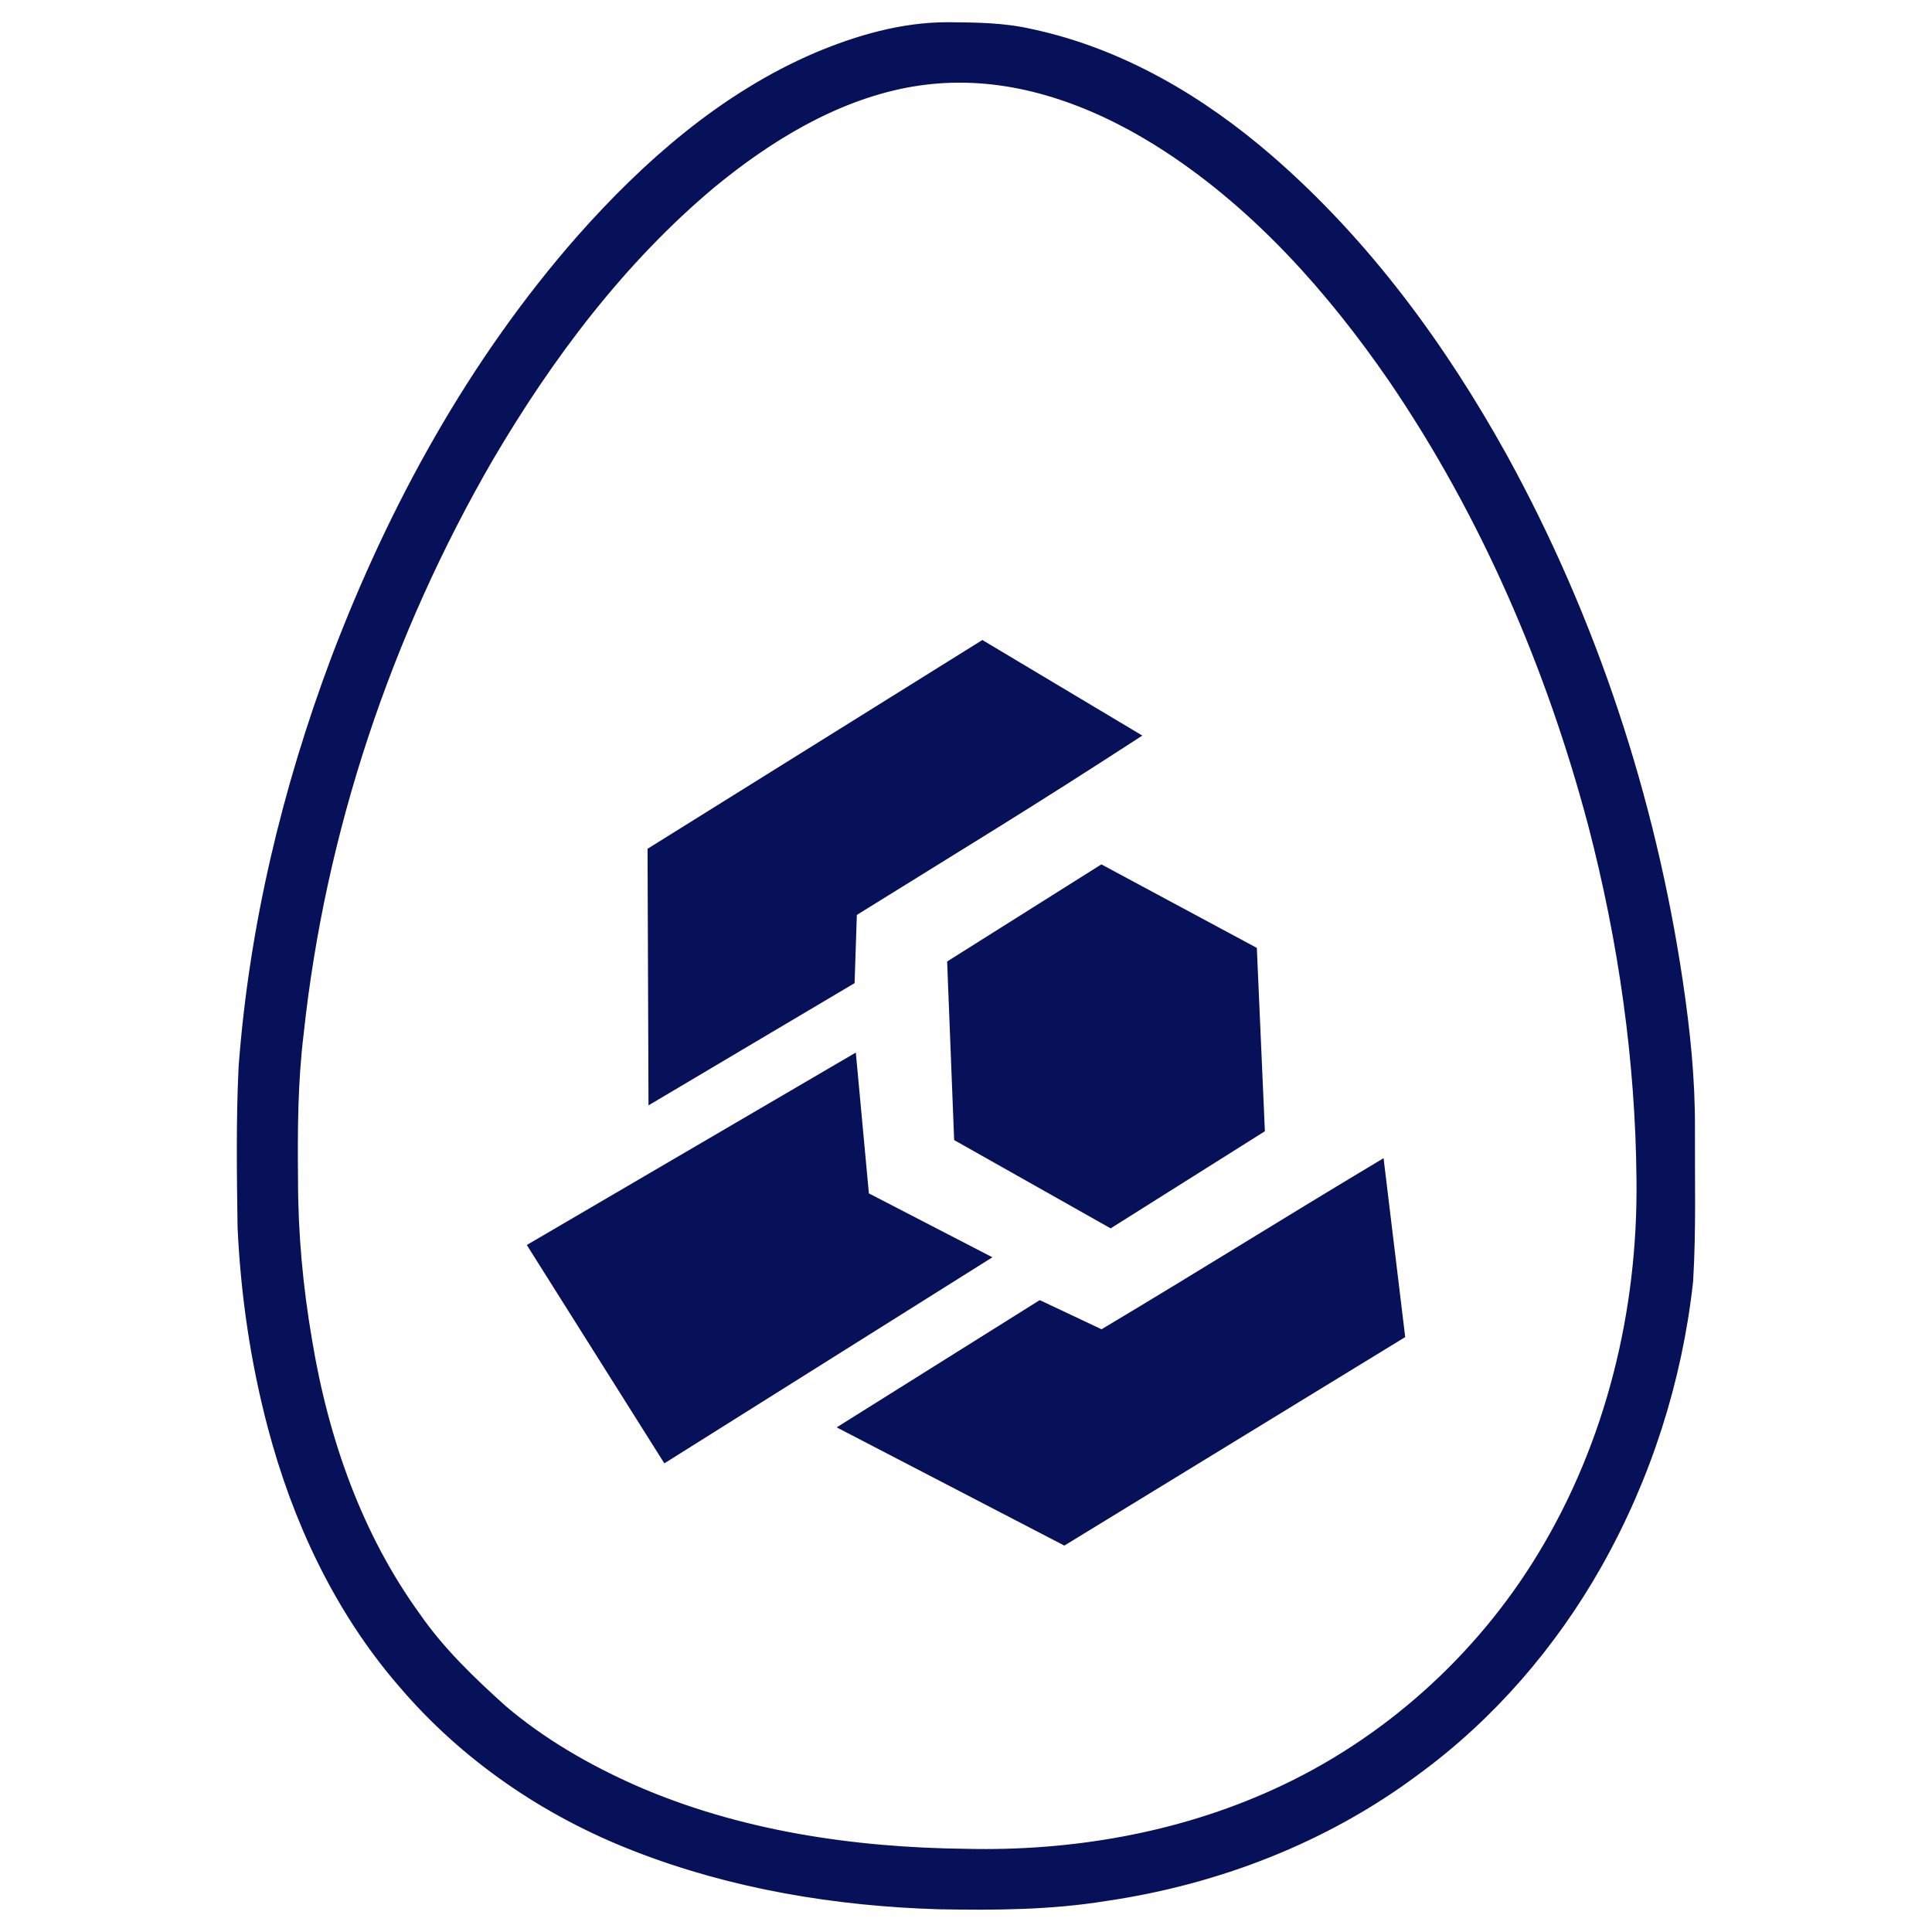
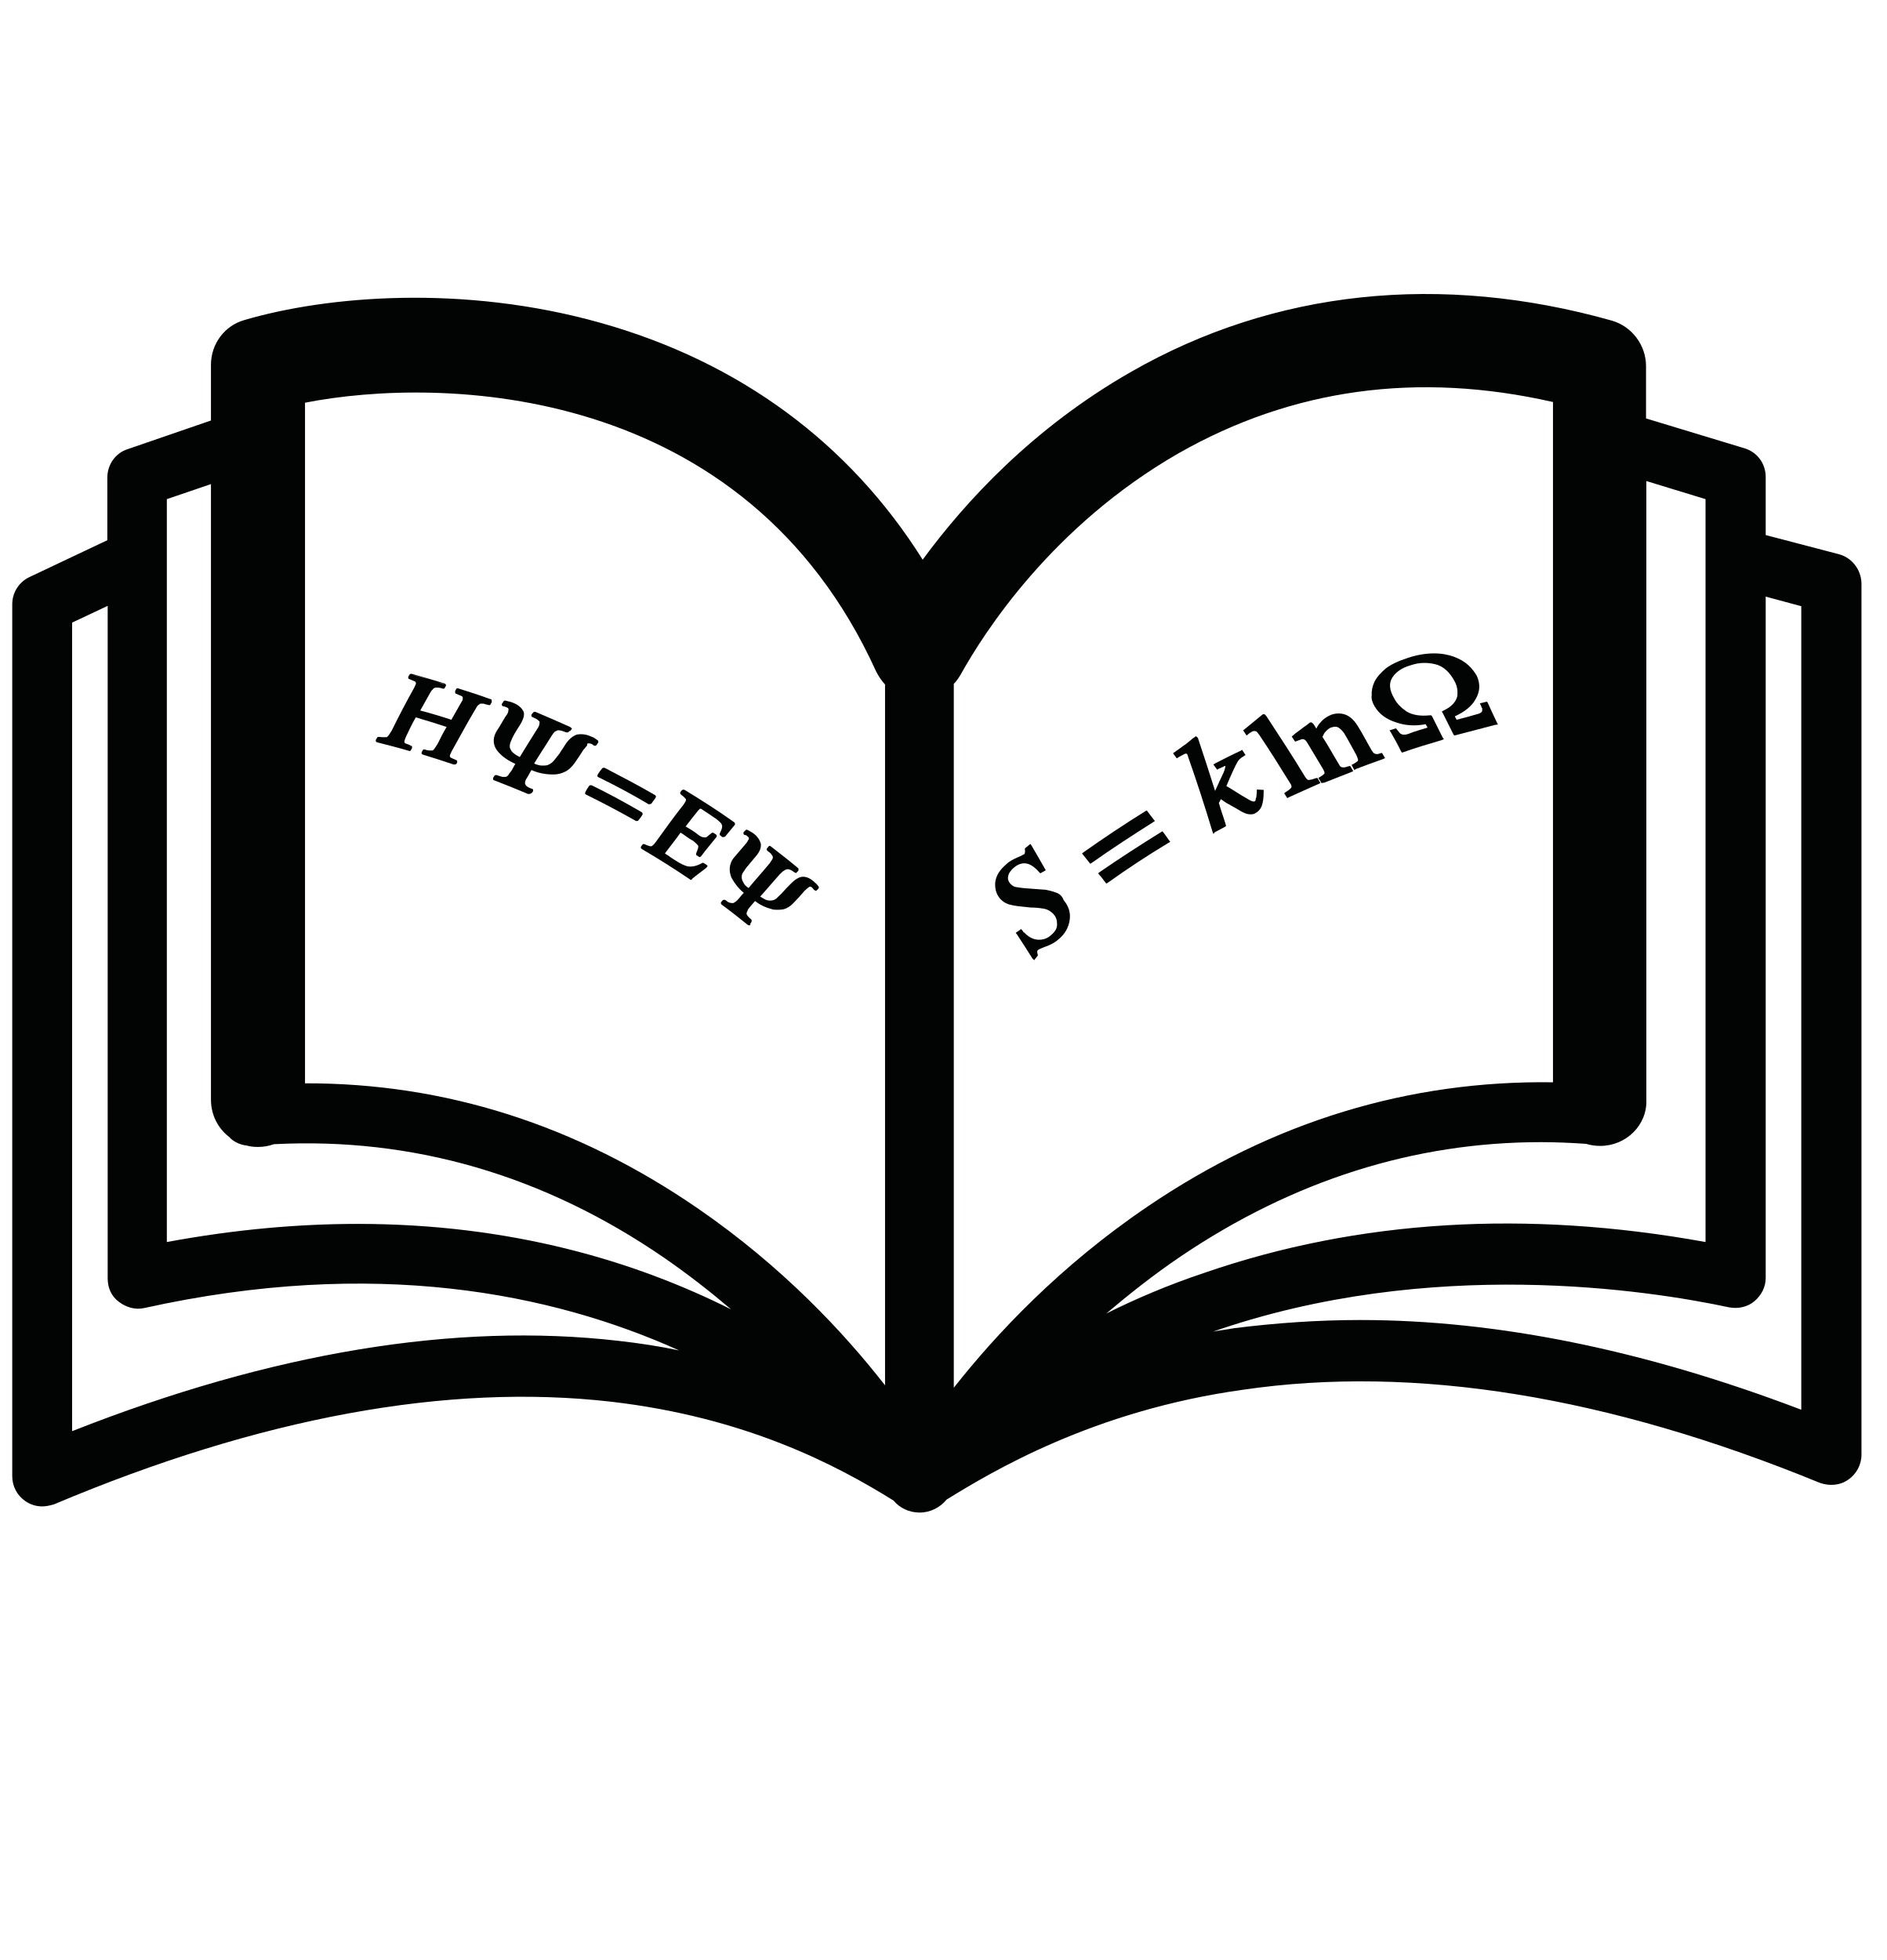
- <svg xmlns="http://www.w3.org/2000/svg" width="30px" height="30px" viewBox="0 0 30 30" version="1.1">
-   <g id="surface1">
-     <path style="fill-rule:nonzero;fill:rgb(2.745%,6.667%,34.902%);fill-opacity:1;stroke-width:41.575;stroke-linecap:butt;stroke-linejoin:miter;stroke:rgb(2.745%,6.667%,34.902%);stroke-opacity:1;stroke-miterlimit:4;" d="M 1061.945 40.186 C 1023.399 40.186 985.759 51.297 950.613 66.035 C 869.212 100.954 801.642 160.588 743.822 225.891 C 647.908 335.182 577.164 464.2 525.92 599.113 C 482.158 715.66 452.908 838.103 443.611 962.132 C 441.344 1009.522 442.024 1057.139 442.704 1104.755 C 445.425 1163.936 454.041 1223.116 469.233 1280.709 C 490.774 1362.338 527.28 1441.245 583.286 1505.867 C 637.478 1569.583 708.449 1618.106 786.903 1648.49 C 871.706 1681.595 963.538 1696.787 1054.463 1699.508 C 1103.893 1700.415 1153.097 1700.188 1201.847 1692.252 C 1299.801 1677.967 1394.807 1641.234 1473.941 1582.054 C 1539.697 1533.984 1593.663 1471.175 1633.343 1400.884 C 1676.425 1324.471 1703.634 1239.442 1713.157 1152.598 C 1715.878 1107.249 1714.518 1061.673 1714.745 1016.098 C 1714.971 972.789 1710.436 929.935 1704.088 887.08 C 1679.826 723.823 1627.448 564.421 1547.633 419.304 C 1493.441 321.577 1426.098 229.519 1340.842 155.6 C 1281.435 104.129 1211.37 62.407 1133.37 45.855 C 1110.015 40.413 1085.98 40.413 1061.945 40.186 Z M 1071.468 53.111 C 1142.666 52.657 1211.37 80.547 1270.097 119.094 C 1353.313 173.739 1420.656 249.472 1476.662 330.647 C 1561.238 454.677 1621.099 593.898 1659.419 738.108 C 1687.082 844.225 1702.727 953.516 1703.634 1063.034 C 1704.995 1183.889 1675.291 1306.332 1612.029 1410.408 C 1553.982 1506.321 1466.459 1585.001 1363.516 1631.484 C 1274.632 1671.845 1175.998 1688.851 1078.498 1686.583 C 974.422 1685.449 868.985 1669.804 773.299 1628.083 C 729.083 1608.583 686.682 1584.094 649.949 1552.804 C 620.699 1526.501 591.902 1498.838 569.455 1466.414 C 514.809 1391.134 483.518 1301.343 468.553 1210.418 C 460.163 1161.668 455.629 1112.238 455.629 1062.807 C 455.175 1018.138 455.402 973.47 460.844 929.028 C 480.571 744.457 540.885 564.195 634.304 402.979 C 688.949 310.013 754.932 222.263 838.148 152.425 C 890.979 108.89 952.201 71.477 1020.451 58.099 C 1037.23 54.925 1054.236 53.111 1071.468 53.111 Z M 1071.468 53.111 " transform="matrix(0.0172275,0,0,0.0172275,-3.579805,0.0108136)" />
-     <path style=" stroke:none;fill-rule:evenodd;fill:rgb(2.745%,6.667%,34.902%);fill-opacity:1;" d="M 14.816 17.703 L 14.707 14.93 L 17.102 13.422 L 19.516 14.719 L 19.641 17.566 L 17.246 19.074 Z M 14.816 17.703 " />
-     <path style=" stroke:none;fill-rule:evenodd;fill:rgb(2.745%,6.667%,34.902%);fill-opacity:1;" d="M 10.07 17.164 L 10.055 13.18 L 15.254 9.938 L 17.738 11.422 C 15.945 12.586 15.121 13.078 13.305 14.207 L 13.27 15.266 Z M 10.07 17.164 " />
-     <path style=" stroke:none;fill-rule:evenodd;fill:rgb(2.745%,6.667%,34.902%);fill-opacity:1;" d="M 10.316 22.723 L 8.18 19.332 L 13.289 16.344 L 13.492 18.531 L 15.41 19.523 Z M 10.316 22.723 " />
-     <path style=" stroke:none;fill-rule:evenodd;fill:rgb(2.745%,6.667%,34.902%);fill-opacity:1;" d="M 12.992 22.164 L 16.527 24 L 21.82 20.762 L 21.484 17.984 C 19.652 19.082 18.938 19.543 17.105 20.641 L 16.145 20.188 Z M 12.992 22.164 " />
-   </g>
+ <svg xmlns="http://www.w3.org/2000/svg" width="77" height="80" viewBox="0 0 77 80" fill="none">
+   <path d="M75.061 22.621L72.073 21.839V19.466C72.073 18.922 71.725 18.447 71.194 18.293L67.188 17.079V14.943C67.188 14.091 66.615 13.323 65.791 13.086C58.811 11.118 52.013 11.83 46.164 15.18C42.157 17.47 39.393 20.485 37.662 22.844C34.66 18.07 30.179 14.775 24.539 13.184C18.899 11.592 13.329 12.081 9.993 13.058C9.169 13.282 8.611 14.036 8.611 14.887V17.163L5.205 18.335C4.716 18.489 4.381 18.963 4.381 19.494V22.049L1.198 23.556C0.779 23.752 0.5 24.184 0.5 24.659V60.258C0.5 60.662 0.695 61.039 1.044 61.277C1.254 61.416 1.477 61.486 1.728 61.486C1.882 61.486 2.064 61.444 2.203 61.402C10.607 57.856 18.271 56.446 24.958 57.214C30.458 57.856 34.144 59.797 36.475 61.249C36.727 61.556 37.117 61.737 37.536 61.737C37.983 61.737 38.374 61.528 38.639 61.207C40.454 60.09 44.6 57.577 50.728 56.726C57.751 55.693 65.666 56.991 74.279 60.523C74.67 60.662 75.103 60.634 75.438 60.397C75.773 60.174 75.982 59.783 75.982 59.378V23.808C75.968 23.249 75.591 22.761 75.061 22.621ZM25.251 54.729C18.578 53.962 11.082 55.204 2.943 58.415V25.413L4.395 24.729V52.175C4.395 52.565 4.548 52.914 4.856 53.138C5.149 53.361 5.526 53.473 5.889 53.389C15.284 51.309 22.515 52.775 27.722 55.12C26.941 54.953 26.117 54.827 25.251 54.729ZM14.6 49.955C12.185 49.955 9.602 50.178 6.81 50.695V20.373L8.611 19.759V44.887C8.611 45.53 8.918 46.088 9.393 46.437C9.393 46.437 9.393 46.437 9.393 46.451C9.574 46.618 9.811 46.73 10.077 46.758C10.216 46.8 10.37 46.814 10.537 46.814C10.761 46.814 10.984 46.772 11.18 46.702C16.833 46.409 22.194 47.959 27.108 51.337C28.099 52.021 29.007 52.733 29.844 53.445C25.949 51.49 20.896 49.955 14.6 49.955ZM28.49 49.327C23.52 45.907 18.146 44.203 12.45 44.217V16.437C18.006 15.348 30.403 15.599 35.763 27.409C35.861 27.605 35.987 27.786 36.126 27.94V56.544C34.451 54.394 31.938 51.7 28.49 49.327ZM38.932 56.642V27.912C39.044 27.8 39.128 27.675 39.211 27.535C40.175 25.804 42.953 21.462 48.104 18.503C52.739 15.864 57.862 15.152 63.39 16.409V44.175C57.527 44.092 51.971 45.767 46.848 49.243C43.26 51.672 40.649 54.464 38.932 56.642ZM45.158 53.612C46.08 52.831 47.099 52.021 48.216 51.267C52.795 48.182 57.722 46.618 62.902 46.618C63.516 46.618 64.13 46.646 64.745 46.688C64.926 46.744 65.121 46.772 65.317 46.772C66.378 46.772 67.243 45.92 67.201 44.887V19.634L69.617 20.373V50.695C62.315 49.369 55.433 49.787 49.165 51.951C47.699 52.44 46.359 53.012 45.158 53.612ZM73.511 57.535C67.132 55.106 61.115 53.878 55.517 53.878C53.772 53.878 52.041 54.003 50.366 54.213C50.072 54.269 49.793 54.297 49.514 54.352C58.393 51.267 67.313 52.663 70.58 53.361C70.943 53.431 71.334 53.347 71.613 53.11C71.892 52.873 72.073 52.538 72.073 52.161V24.352L73.525 24.743V57.535H73.511Z" fill="#020303" />
+   <path d="M20.029 28.54C20.015 28.526 20.002 28.526 19.988 28.526C19.569 28.372 19.136 28.233 18.689 28.093C18.675 28.093 18.647 28.093 18.634 28.107C18.619 28.121 18.605 28.163 18.592 28.177L18.578 28.219C18.578 28.233 18.578 28.261 18.578 28.275C18.578 28.289 18.592 28.317 18.619 28.317C18.703 28.358 18.759 28.372 18.815 28.4C18.871 28.414 18.885 28.456 18.885 28.456C18.885 28.456 18.899 28.47 18.885 28.526C18.885 28.54 18.885 28.54 18.885 28.554V28.568C18.871 28.596 18.857 28.624 18.829 28.666C18.689 28.903 18.564 29.14 18.424 29.378C18.005 29.238 17.573 29.112 17.154 29.001C17.279 28.777 17.419 28.526 17.545 28.303C17.586 28.233 17.614 28.177 17.656 28.149C17.698 28.093 17.726 28.079 17.74 28.079C17.754 28.065 17.796 28.065 17.866 28.065C17.922 28.065 17.991 28.079 18.075 28.107C18.117 28.121 18.145 28.107 18.159 28.065L18.201 27.995C18.201 27.982 18.201 27.954 18.201 27.94C18.187 27.926 18.159 27.898 18.145 27.898C17.712 27.758 17.251 27.633 16.819 27.507C16.763 27.493 16.735 27.507 16.707 27.549L16.665 27.619C16.665 27.633 16.665 27.66 16.665 27.674C16.665 27.688 16.679 27.716 16.707 27.716C16.791 27.758 16.847 27.772 16.902 27.8C16.958 27.814 16.972 27.856 16.972 27.856C16.972 27.856 16.986 27.87 16.972 27.926C16.958 27.968 16.93 28.009 16.902 28.079C16.581 28.652 16.274 29.238 15.995 29.81C15.939 29.894 15.911 29.95 15.869 30.006C15.828 30.062 15.8 30.076 15.8 30.076C15.8 30.09 15.758 30.09 15.688 30.09C15.632 30.09 15.548 30.09 15.464 30.076C15.423 30.076 15.395 30.09 15.381 30.131L15.339 30.201C15.339 30.215 15.339 30.243 15.339 30.257C15.353 30.271 15.381 30.299 15.395 30.299C15.828 30.411 16.274 30.522 16.693 30.648C16.735 30.662 16.763 30.648 16.777 30.606L16.819 30.536C16.819 30.522 16.819 30.494 16.819 30.48C16.819 30.466 16.805 30.439 16.777 30.439C16.693 30.397 16.637 30.369 16.581 30.355C16.526 30.341 16.512 30.313 16.512 30.299C16.512 30.299 16.498 30.285 16.512 30.229C16.526 30.173 16.553 30.117 16.581 30.048C16.707 29.782 16.833 29.517 16.972 29.28C17.391 29.405 17.81 29.531 18.229 29.671C18.103 29.88 17.977 30.131 17.866 30.355C17.81 30.439 17.782 30.494 17.74 30.55C17.698 30.606 17.684 30.62 17.67 30.62C17.67 30.634 17.628 30.634 17.558 30.634C17.489 30.634 17.419 30.62 17.335 30.592C17.293 30.578 17.265 30.592 17.251 30.634L17.209 30.704C17.209 30.718 17.209 30.746 17.209 30.76C17.224 30.774 17.251 30.802 17.265 30.802C17.684 30.927 18.103 31.067 18.522 31.206H18.536C18.55 31.206 18.592 31.192 18.619 31.192L18.661 31.123C18.661 31.109 18.661 31.081 18.661 31.067C18.661 31.053 18.647 31.025 18.619 31.025C18.55 30.983 18.48 30.969 18.438 30.941C18.382 30.927 18.368 30.885 18.368 30.885C18.368 30.885 18.354 30.871 18.368 30.816C18.382 30.774 18.41 30.732 18.438 30.662C18.759 30.09 19.08 29.489 19.415 28.931C19.457 28.861 19.485 28.805 19.527 28.777C19.583 28.735 19.597 28.721 19.611 28.721C19.625 28.721 19.666 28.721 19.736 28.721C19.792 28.735 19.862 28.763 19.946 28.777C19.988 28.791 20.015 28.777 20.029 28.735L20.071 28.666C20.071 28.652 20.071 28.624 20.071 28.61C20.071 28.554 20.057 28.54 20.029 28.54ZM18.285 30.732C18.27 30.76 18.27 30.774 18.27 30.802C18.27 30.774 18.285 30.76 18.285 30.732ZM18.131 27.926H18.117C18.033 27.898 17.949 27.87 17.866 27.856C17.949 27.87 18.047 27.884 18.131 27.926ZM17.545 27.744C17.293 27.674 17.042 27.605 16.805 27.535C17.056 27.591 17.293 27.674 17.545 27.744ZM16.721 30.508C16.735 30.494 16.735 30.48 16.749 30.453C16.749 30.453 16.749 30.453 16.763 30.453L16.721 30.508Z" fill="#020303" />
+   <path d="M23.995 30.341C24.037 30.341 24.079 30.341 24.12 30.355C24.176 30.369 24.204 30.411 24.232 30.425C24.246 30.439 24.288 30.439 24.302 30.439C24.316 30.439 24.344 30.425 24.358 30.397L24.414 30.313C24.428 30.299 24.428 30.271 24.414 30.243C24.414 30.229 24.414 30.229 24.414 30.229C24.358 30.187 24.288 30.145 24.232 30.104C24.093 30.048 23.981 29.992 23.855 29.978C23.758 29.964 23.66 29.964 23.576 29.978C23.562 29.978 23.562 29.978 23.562 29.978C23.381 30.034 23.213 30.173 23.06 30.411C22.99 30.536 22.906 30.634 22.836 30.76C22.766 30.843 22.697 30.941 22.627 31.025C22.557 31.109 22.487 31.165 22.403 31.206C22.334 31.248 22.222 31.248 22.124 31.248C22.041 31.248 21.929 31.221 21.803 31.165C22.026 30.788 22.278 30.425 22.515 30.034C22.571 29.95 22.613 29.88 22.669 29.852C22.697 29.838 22.724 29.824 22.752 29.811C22.808 29.797 22.906 29.811 23.115 29.894C23.129 29.894 23.157 29.894 23.171 29.894C23.185 29.894 23.213 29.88 23.227 29.852L23.241 29.838C23.241 29.838 23.255 29.838 23.269 29.838C23.283 29.838 23.283 29.838 23.283 29.824C23.297 29.811 23.325 29.769 23.339 29.755C23.353 29.741 23.339 29.713 23.325 29.713C23.311 29.713 23.311 29.699 23.297 29.699C23.297 29.685 23.283 29.685 23.269 29.671C22.808 29.462 22.32 29.252 21.859 29.057C21.817 29.043 21.775 29.057 21.747 29.099L21.692 29.168C21.692 29.182 21.692 29.21 21.692 29.224C21.692 29.238 21.705 29.266 21.733 29.266C21.817 29.308 21.887 29.336 21.943 29.378C21.999 29.42 22.012 29.448 22.026 29.462C22.026 29.475 22.026 29.517 22.012 29.587C21.999 29.643 21.957 29.713 21.901 29.797C21.677 30.145 21.44 30.536 21.217 30.899C21.077 30.83 20.994 30.774 20.924 30.704C20.91 30.69 20.896 30.676 20.882 30.662C20.854 30.606 20.826 30.564 20.812 30.522C20.798 30.439 20.812 30.341 20.854 30.257C20.896 30.145 20.938 30.062 20.994 29.964C21.063 29.838 21.147 29.713 21.217 29.601C21.356 29.378 21.426 29.182 21.37 29.043C21.356 29.015 21.343 29.001 21.328 28.973C21.245 28.847 21.105 28.735 20.854 28.652C20.784 28.638 20.7 28.61 20.631 28.596C20.589 28.596 20.561 28.596 20.547 28.638L20.491 28.722C20.477 28.735 20.477 28.777 20.491 28.791C20.491 28.805 20.533 28.833 20.547 28.833C20.589 28.833 20.631 28.847 20.686 28.875C20.742 28.889 20.756 28.931 20.756 28.945C20.756 28.959 20.756 29.001 20.742 29.057C20.728 29.113 20.686 29.182 20.631 29.252C20.505 29.448 20.407 29.643 20.282 29.824C20.17 30.006 20.142 30.16 20.156 30.299C20.17 30.439 20.226 30.564 20.337 30.69C20.519 30.899 20.756 31.053 21.035 31.179C20.98 31.262 20.952 31.332 20.896 31.43C20.84 31.514 20.784 31.57 20.756 31.625C20.714 31.681 20.686 31.695 20.645 31.709C20.603 31.709 20.561 31.709 20.505 31.709C20.449 31.695 20.365 31.667 20.282 31.639C20.226 31.625 20.198 31.639 20.17 31.681L20.128 31.751C20.128 31.765 20.128 31.793 20.128 31.807C20.128 31.821 20.142 31.849 20.17 31.849C20.645 32.03 21.091 32.212 21.552 32.407C21.566 32.407 21.566 32.407 21.594 32.407C21.636 32.407 21.663 32.393 21.705 32.365L21.761 32.295C21.761 32.281 21.761 32.254 21.761 32.239C21.761 32.226 21.747 32.198 21.719 32.198C21.51 32.128 21.454 32.058 21.44 32.002C21.426 31.988 21.426 31.946 21.44 31.89C21.454 31.835 21.496 31.765 21.552 31.681C21.594 31.597 21.636 31.528 21.692 31.43C21.971 31.555 22.264 31.611 22.585 31.611C22.766 31.611 22.92 31.57 23.06 31.5C23.213 31.43 23.339 31.304 23.45 31.151C23.576 30.969 23.702 30.788 23.813 30.606C23.869 30.536 23.925 30.481 23.967 30.425C23.967 30.355 23.981 30.341 23.995 30.341Z" fill="#020303" />
+   <path d="M29.55 34.166C29.564 34.152 29.578 34.152 29.578 34.152H29.592C29.606 34.152 29.606 34.152 29.606 34.138C29.732 33.985 29.872 33.817 29.997 33.664C30.011 33.65 29.997 33.622 29.997 33.622V33.608C29.997 33.594 29.983 33.566 29.955 33.552C29.313 33.091 28.629 32.658 27.945 32.24C27.903 32.226 27.861 32.226 27.833 32.254L27.778 32.323C27.764 32.337 27.764 32.365 27.764 32.379C27.764 32.393 27.778 32.421 27.805 32.435C27.861 32.491 27.917 32.519 27.945 32.561C27.987 32.603 28.001 32.617 28.001 32.63C28.001 32.63 28.001 32.672 27.987 32.7C27.973 32.742 27.931 32.784 27.903 32.84C27.512 33.328 27.135 33.859 26.772 34.362C26.717 34.431 26.689 34.473 26.647 34.501C26.605 34.543 26.577 34.543 26.577 34.543C26.577 34.543 26.535 34.543 26.493 34.529C26.437 34.515 26.382 34.487 26.312 34.459C26.27 34.445 26.242 34.445 26.228 34.473L26.172 34.543C26.158 34.557 26.158 34.585 26.158 34.599C26.158 34.613 26.172 34.641 26.2 34.655C26.87 35.046 27.526 35.464 28.169 35.897C28.169 35.911 28.182 35.911 28.21 35.911C28.224 35.911 28.238 35.911 28.252 35.869C28.434 35.716 28.615 35.59 28.811 35.437L28.825 35.422L28.838 35.409C28.852 35.395 28.88 35.367 28.88 35.353C28.88 35.339 28.866 35.311 28.838 35.297L28.727 35.227C28.713 35.213 28.671 35.213 28.657 35.227C28.434 35.353 28.252 35.381 28.113 35.367C27.973 35.353 27.778 35.255 27.54 35.102C27.429 35.032 27.345 34.976 27.275 34.92C27.191 34.864 27.149 34.85 27.149 34.836V34.822C27.149 34.822 27.163 34.808 27.191 34.766C27.387 34.501 27.596 34.25 27.778 33.985C27.847 34.026 27.917 34.068 27.987 34.124C28.085 34.194 28.182 34.264 28.294 34.32C28.364 34.376 28.42 34.431 28.448 34.459C28.489 34.501 28.503 34.529 28.503 34.529C28.503 34.543 28.503 34.585 28.489 34.641C28.476 34.683 28.448 34.752 28.42 34.822C28.406 34.864 28.406 34.892 28.434 34.906C28.434 34.92 28.434 34.92 28.448 34.92C28.489 34.934 28.503 34.962 28.531 34.976C28.545 34.99 28.573 34.976 28.587 34.976C28.587 34.976 28.587 34.962 28.601 34.962C28.615 34.962 28.615 34.948 28.629 34.934C28.825 34.669 29.034 34.431 29.243 34.166C29.257 34.152 29.257 34.124 29.257 34.11C29.257 34.096 29.243 34.068 29.215 34.054L29.132 33.999C29.118 33.985 29.062 33.985 29.048 33.999C28.992 34.054 28.936 34.082 28.894 34.124C28.852 34.166 28.825 34.18 28.783 34.18C28.769 34.18 28.727 34.18 28.671 34.166C28.615 34.152 28.545 34.11 28.476 34.054C28.322 33.929 28.154 33.831 27.987 33.733C28.154 33.51 28.322 33.301 28.503 33.077C28.517 33.063 28.545 33.035 28.559 33.021C28.573 33.007 28.573 33.007 28.587 33.007C28.601 33.007 28.615 33.021 28.629 33.021C28.811 33.133 28.964 33.245 29.132 33.356C29.243 33.426 29.327 33.496 29.383 33.552C29.453 33.622 29.467 33.664 29.467 33.678C29.481 33.719 29.481 33.747 29.467 33.803C29.453 33.873 29.411 33.943 29.383 34.013C29.369 34.054 29.369 34.082 29.397 34.096L29.481 34.166C29.523 34.166 29.537 34.166 29.55 34.166ZM28.964 34.194C28.964 34.208 28.964 34.208 28.964 34.194C28.95 34.208 28.964 34.208 28.964 34.194C28.964 34.194 28.964 34.208 28.964 34.194Z" fill="#020303" />
+   <path d="M33.417 36.19C33.376 36.134 33.334 36.078 33.278 36.036C33.096 35.855 32.929 35.785 32.775 35.785C32.622 35.785 32.44 35.897 32.245 36.106C32.133 36.218 32.049 36.302 31.965 36.4C31.896 36.483 31.812 36.553 31.742 36.623C31.686 36.693 31.603 36.735 31.533 36.748C31.463 36.763 31.379 36.763 31.282 36.735C31.212 36.707 31.128 36.651 31.03 36.595C31.296 36.302 31.561 35.981 31.826 35.688C31.896 35.618 31.952 35.562 32.007 35.534C32.063 35.492 32.119 35.478 32.147 35.478C32.217 35.478 32.287 35.506 32.384 35.576C32.398 35.59 32.412 35.59 32.426 35.604C32.44 35.618 32.44 35.618 32.454 35.618C32.468 35.618 32.468 35.632 32.482 35.632H32.496C32.496 35.632 32.51 35.632 32.51 35.618L32.524 35.604L32.58 35.548C32.594 35.534 32.594 35.506 32.594 35.492C32.594 35.478 32.594 35.45 32.58 35.436C32.231 35.143 31.84 34.836 31.477 34.557C31.435 34.515 31.393 34.515 31.365 34.557L31.309 34.627C31.296 34.641 31.296 34.669 31.296 34.682C31.309 34.696 31.309 34.724 31.337 34.738C31.407 34.794 31.463 34.822 31.491 34.878C31.533 34.934 31.547 34.962 31.547 34.989C31.547 35.004 31.547 35.045 31.505 35.101C31.463 35.157 31.435 35.227 31.365 35.297C31.1 35.618 30.821 35.925 30.556 36.246C30.444 36.176 30.374 36.092 30.346 36.023C30.29 35.939 30.276 35.869 30.276 35.799C30.276 35.771 30.276 35.729 30.29 35.688C30.304 35.66 30.318 35.618 30.346 35.59C30.402 35.506 30.458 35.408 30.542 35.325C30.625 35.213 30.723 35.115 30.807 35.004C30.974 34.822 31.058 34.654 31.058 34.515C31.058 34.487 31.058 34.473 31.058 34.445C31.016 34.291 30.919 34.124 30.709 33.984C30.639 33.943 30.584 33.915 30.514 33.873C30.472 33.859 30.444 33.873 30.43 33.887L30.36 33.956C30.346 33.97 30.346 34.012 30.346 34.026C30.36 34.068 30.388 34.082 30.402 34.082C30.444 34.082 30.472 34.096 30.514 34.138C30.57 34.18 30.57 34.208 30.57 34.222C30.57 34.222 30.57 34.264 30.528 34.306C30.514 34.361 30.458 34.417 30.402 34.487C30.262 34.641 30.123 34.822 29.983 34.976C29.858 35.115 29.802 35.269 29.788 35.408C29.774 35.548 29.802 35.688 29.858 35.827C29.983 36.05 30.137 36.26 30.36 36.441C30.29 36.511 30.235 36.581 30.179 36.651C30.123 36.721 30.067 36.776 30.025 36.804C29.969 36.846 29.941 36.86 29.913 36.86C29.872 36.86 29.844 36.86 29.788 36.846C29.732 36.832 29.676 36.79 29.606 36.735C29.564 36.721 29.523 36.721 29.495 36.748L29.439 36.818C29.425 36.832 29.425 36.86 29.425 36.874C29.439 36.888 29.439 36.916 29.467 36.93C29.83 37.195 30.179 37.474 30.528 37.754C30.542 37.768 30.57 37.768 30.584 37.768C30.625 37.768 30.639 37.754 30.625 37.698L30.639 37.684L30.667 37.642C30.681 37.628 30.681 37.6 30.681 37.586C30.681 37.572 30.681 37.544 30.667 37.53C30.514 37.405 30.472 37.335 30.472 37.279C30.472 37.265 30.486 37.223 30.514 37.167C30.528 37.111 30.584 37.056 30.639 36.986C30.695 36.916 30.765 36.846 30.821 36.776C31.044 36.958 31.296 37.056 31.561 37.125C31.714 37.139 31.854 37.139 31.994 37.111C32.133 37.07 32.273 36.986 32.398 36.846C32.538 36.707 32.678 36.553 32.817 36.386C32.873 36.33 32.929 36.274 32.971 36.246C32.999 36.218 33.041 36.19 33.068 36.19C33.096 36.19 33.124 36.204 33.138 36.218C33.18 36.26 33.194 36.274 33.208 36.302C33.222 36.316 33.25 36.344 33.264 36.344H33.278C33.278 36.358 33.292 36.358 33.292 36.358C33.306 36.358 33.306 36.358 33.334 36.344C33.348 36.33 33.389 36.288 33.403 36.274C33.417 36.26 33.417 36.26 33.403 36.246C33.431 36.246 33.431 36.218 33.417 36.19Z" fill="#020303" />
+   <path d="M24.386 31.667C24.386 31.709 24.4 31.709 24.428 31.723C25.112 32.058 25.796 32.421 26.452 32.812C26.452 32.826 26.466 32.826 26.494 32.826C26.536 32.826 26.55 32.812 26.578 32.812C26.633 32.728 26.703 32.658 26.759 32.561C26.773 32.547 26.773 32.519 26.773 32.505C26.773 32.491 26.759 32.463 26.731 32.449C26.061 32.058 25.363 31.695 24.693 31.346C24.651 31.332 24.609 31.332 24.581 31.36C24.511 31.444 24.456 31.514 24.4 31.611C24.386 31.639 24.386 31.653 24.386 31.667Z" fill="#020303" />
+   <path d="M26.229 33.203C26.229 33.189 26.215 33.161 26.187 33.147C25.517 32.756 24.847 32.393 24.163 32.058C24.121 32.044 24.079 32.044 24.051 32.072C23.995 32.156 23.94 32.226 23.898 32.324C23.884 32.337 23.884 32.365 23.884 32.379C23.884 32.421 23.898 32.421 23.926 32.435C24.61 32.77 25.294 33.133 25.936 33.496C25.95 33.51 25.95 33.51 25.978 33.51C26.02 33.51 26.034 33.51 26.048 33.496C26.117 33.412 26.173 33.343 26.229 33.245C26.229 33.245 26.229 33.231 26.229 33.203Z" fill="#020303" />
+   <path d="M48.118 30.899C48.314 30.788 48.383 30.76 48.397 30.76C48.411 30.76 48.439 30.746 48.467 30.802C48.467 30.816 48.481 30.816 48.481 30.844C48.495 30.858 48.495 30.886 48.495 30.886C48.844 31.877 49.179 32.91 49.486 33.929L49.528 34.04L49.584 33.971C49.71 33.901 49.849 33.831 49.975 33.761L50.045 33.719L50.031 33.65C49.947 33.37 49.835 33.077 49.752 32.77C49.793 32.714 49.807 32.658 49.835 32.617C49.947 32.7 50.045 32.77 50.156 32.826C50.282 32.896 50.38 32.952 50.477 33.007C50.701 33.147 50.84 33.217 50.952 33.231C51.064 33.245 51.161 33.245 51.245 33.189C51.371 33.119 51.469 33.007 51.511 32.868C51.552 32.742 51.58 32.575 51.58 32.323V32.24L51.301 32.226V32.309C51.287 32.463 51.287 32.561 51.259 32.589C51.259 32.644 51.245 32.7 51.203 32.714C51.189 32.714 51.134 32.728 51.008 32.658C50.924 32.603 50.757 32.519 50.519 32.365C50.38 32.282 50.24 32.184 50.059 32.086C50.254 31.611 50.422 31.262 50.491 31.137C50.547 31.025 50.631 30.941 50.757 30.872L50.84 30.816L50.701 30.606L50.631 30.648C50.296 30.802 49.947 30.983 49.612 31.151L49.528 31.206L49.682 31.416L49.752 31.374C49.933 31.304 49.975 31.262 50.017 31.262C50.017 31.262 50.031 31.318 49.947 31.528C49.877 31.667 49.766 31.919 49.598 32.282C49.375 31.57 49.137 30.844 48.9 30.132V30.118L48.816 30.048L48.76 30.09C48.746 30.104 48.718 30.104 48.579 30.229L48.425 30.355C48.383 30.397 48.314 30.425 48.23 30.495L47.881 30.746L48.034 30.955L48.118 30.899Z" fill="#020303" />
+   <path d="M43.092 36.428C42.952 36.372 42.813 36.344 42.673 36.316C42.422 36.302 42.17 36.274 41.919 36.26C41.696 36.246 41.556 36.218 41.459 36.204C41.375 36.19 41.305 36.135 41.235 36.065C41.165 35.981 41.123 35.883 41.151 35.772C41.165 35.646 41.263 35.52 41.375 35.422C41.584 35.241 41.794 35.199 41.989 35.269C42.101 35.311 42.254 35.409 42.408 35.59L42.464 35.646L42.687 35.52L42.645 35.45C42.464 35.129 42.296 34.836 42.115 34.529L42.059 34.445L41.835 34.627V34.683C41.849 34.724 41.835 34.752 41.835 34.794C41.835 34.836 41.821 34.864 41.78 34.878C41.766 34.878 41.724 34.92 41.514 35.004C41.361 35.074 41.193 35.157 41.082 35.269C40.788 35.52 40.649 35.758 40.621 36.037C40.607 36.302 40.677 36.525 40.844 36.707C40.956 36.819 41.096 36.902 41.249 36.93C41.389 36.972 41.64 37 42.073 37.042C42.226 37.042 42.408 37.056 42.575 37.084C42.687 37.098 42.785 37.14 42.868 37.196C42.924 37.237 42.98 37.279 43.008 37.321C43.12 37.447 43.148 37.572 43.148 37.74C43.148 37.894 43.064 38.033 42.896 38.173C42.743 38.312 42.561 38.368 42.352 38.354C42.157 38.34 41.961 38.228 41.807 38.061C41.794 38.061 41.766 38.047 41.752 38.005L41.682 37.921L41.459 38.075L41.514 38.145C41.724 38.466 41.933 38.787 42.142 39.122L42.212 39.192L42.366 38.996L42.352 38.941C42.338 38.885 42.338 38.857 42.338 38.829C42.338 38.815 42.352 38.787 42.394 38.759C42.408 38.759 42.45 38.717 42.687 38.633C42.882 38.563 43.05 38.48 43.19 38.354C43.469 38.131 43.622 37.852 43.664 37.544C43.706 37.223 43.608 36.972 43.413 36.735C43.357 36.567 43.231 36.469 43.092 36.428Z" fill="#020303" />
+   <path d="M50.939 29.978C50.98 29.936 51.008 29.922 51.022 29.908C51.064 29.894 51.078 29.894 51.092 29.866C51.204 29.811 51.246 29.852 51.274 29.852C51.288 29.852 51.33 29.894 51.399 29.992C51.832 30.634 52.251 31.304 52.656 31.96C52.712 32.03 52.725 32.1 52.712 32.142C52.698 32.156 52.656 32.226 52.488 32.323L52.418 32.379L52.544 32.575L52.628 32.533C53.019 32.351 53.41 32.184 53.814 32.002L53.898 31.96L53.773 31.751L53.703 31.765C53.507 31.835 53.438 31.835 53.41 31.835C53.368 31.835 53.326 31.793 53.256 31.681C52.767 30.872 52.237 30.062 51.706 29.252C51.664 29.196 51.651 29.182 51.651 29.182C51.609 29.14 51.581 29.14 51.525 29.168L51.511 29.182C51.232 29.406 51.008 29.601 50.813 29.755L50.743 29.811L50.883 30.02L50.939 29.978Z" fill="#020303" />
+   <path d="M53.018 30.215C53.018 30.215 53.032 30.201 53.06 30.201C53.143 30.159 53.199 30.159 53.241 30.187C53.255 30.187 53.311 30.229 53.367 30.327C53.576 30.676 53.786 31.025 53.995 31.374C54.079 31.514 54.065 31.569 54.065 31.569C54.051 31.583 54.009 31.639 53.883 31.709L53.813 31.751L53.939 31.96L54.051 31.946C54.414 31.807 54.791 31.653 55.154 31.514L55.237 31.472L55.112 31.262L55.042 31.276C54.93 31.318 54.846 31.332 54.791 31.318C54.735 31.318 54.679 31.262 54.651 31.192C54.428 30.829 54.218 30.439 53.981 30.076C54.023 29.992 54.051 29.922 54.093 29.88C54.163 29.797 54.232 29.741 54.316 29.699C54.456 29.657 54.539 29.643 54.637 29.699C54.721 29.755 54.791 29.824 54.861 29.922C55.042 30.215 55.196 30.522 55.363 30.816C55.447 30.997 55.433 31.039 55.433 31.039C55.433 31.053 55.377 31.109 55.251 31.178L55.168 31.22L55.279 31.43L55.349 31.388C55.712 31.248 56.089 31.109 56.452 30.983L56.536 30.941L56.41 30.732L56.34 30.746C56.257 30.788 56.159 30.788 56.117 30.76C56.061 30.746 56.033 30.69 55.977 30.606C55.782 30.271 55.614 29.936 55.419 29.629C55.237 29.336 55.014 29.154 54.735 29.126C54.595 29.112 54.456 29.126 54.316 29.182C54.163 29.252 54.023 29.336 53.911 29.475C53.855 29.531 53.786 29.615 53.73 29.741C53.688 29.671 53.66 29.615 53.618 29.559C53.604 29.545 53.576 29.517 53.576 29.517C53.534 29.475 53.506 29.475 53.45 29.503L53.437 29.517C53.367 29.573 53.297 29.629 53.227 29.671L53.046 29.81C52.92 29.894 52.836 29.964 52.794 30.006L52.725 30.062L52.864 30.271L53.018 30.215Z" fill="#020303" />
+   <path d="M56.103 28.819C56.285 29.14 56.592 29.364 56.997 29.489C57.36 29.615 57.765 29.643 58.197 29.559C58.211 29.615 58.253 29.643 58.267 29.699C58.002 29.782 57.737 29.852 57.499 29.95C57.346 30.006 57.234 29.992 57.178 29.95C57.136 29.936 57.122 29.894 57.094 29.866C57.053 29.824 57.039 29.797 57.025 29.782L56.983 29.727L56.718 29.811L56.773 29.894C56.913 30.145 57.053 30.383 57.178 30.648L57.22 30.718L57.276 30.704C57.779 30.522 58.309 30.369 58.825 30.215L58.937 30.173L58.881 30.09C58.742 29.811 58.602 29.531 58.463 29.252L58.421 29.196H58.365C57.96 29.238 57.653 29.182 57.416 29.043C57.192 28.889 57.011 28.708 56.913 28.512C56.704 28.163 56.69 27.884 56.829 27.661C56.969 27.437 57.22 27.256 57.569 27.158C57.932 27.032 58.267 27.032 58.602 27.116C58.923 27.2 59.175 27.437 59.37 27.8C59.482 27.996 59.51 28.205 59.482 28.428C59.426 28.638 59.258 28.847 58.923 29.001L58.853 29.043L58.895 29.113C59.035 29.392 59.175 29.671 59.314 29.95L59.356 30.02L59.426 30.006C59.956 29.866 60.487 29.727 61.031 29.587L61.143 29.573L61.101 29.489C60.975 29.224 60.85 28.959 60.738 28.708L60.696 28.638L60.403 28.708L60.459 28.819C60.473 28.861 60.473 28.889 60.501 28.903C60.501 28.945 60.501 28.973 60.501 29.015C60.487 29.071 60.417 29.126 60.277 29.154C59.998 29.238 59.733 29.308 59.454 29.378C59.44 29.322 59.398 29.294 59.384 29.238C59.775 29.057 60.068 28.833 60.222 28.554C60.417 28.233 60.431 27.912 60.277 27.577C60.194 27.437 60.082 27.284 59.928 27.144C59.775 27.005 59.579 26.893 59.356 26.809C59.133 26.725 58.853 26.669 58.532 26.669C58.211 26.669 57.848 26.725 57.471 26.851C57.081 26.977 56.787 27.116 56.564 27.284C56.355 27.465 56.201 27.633 56.103 27.828C56.02 28.01 55.978 28.191 55.992 28.373C55.964 28.512 56.02 28.68 56.103 28.819Z" fill="#020303" />
+   <path d="M47.769 34.361L47.713 34.292C47.643 34.18 47.573 34.096 47.504 33.998L47.448 33.929L47.378 33.971C46.526 34.501 45.703 35.032 44.893 35.59L44.823 35.646L44.879 35.716C44.963 35.799 45.033 35.911 45.102 35.995L45.158 36.065L45.228 36.023C46.01 35.464 46.834 34.92 47.671 34.417L47.769 34.361Z" fill="#020303" />
+   <path d="M47.141 33.51L47.085 33.44C47.001 33.328 46.931 33.245 46.861 33.147L46.806 33.077L46.736 33.119C45.884 33.65 45.047 34.208 44.237 34.78L44.167 34.836L44.223 34.906C44.293 34.99 44.376 35.101 44.446 35.185L44.502 35.255L44.572 35.213C45.382 34.641 46.219 34.096 47.057 33.566L47.141 33.51Z" fill="#020303" />
</svg>
